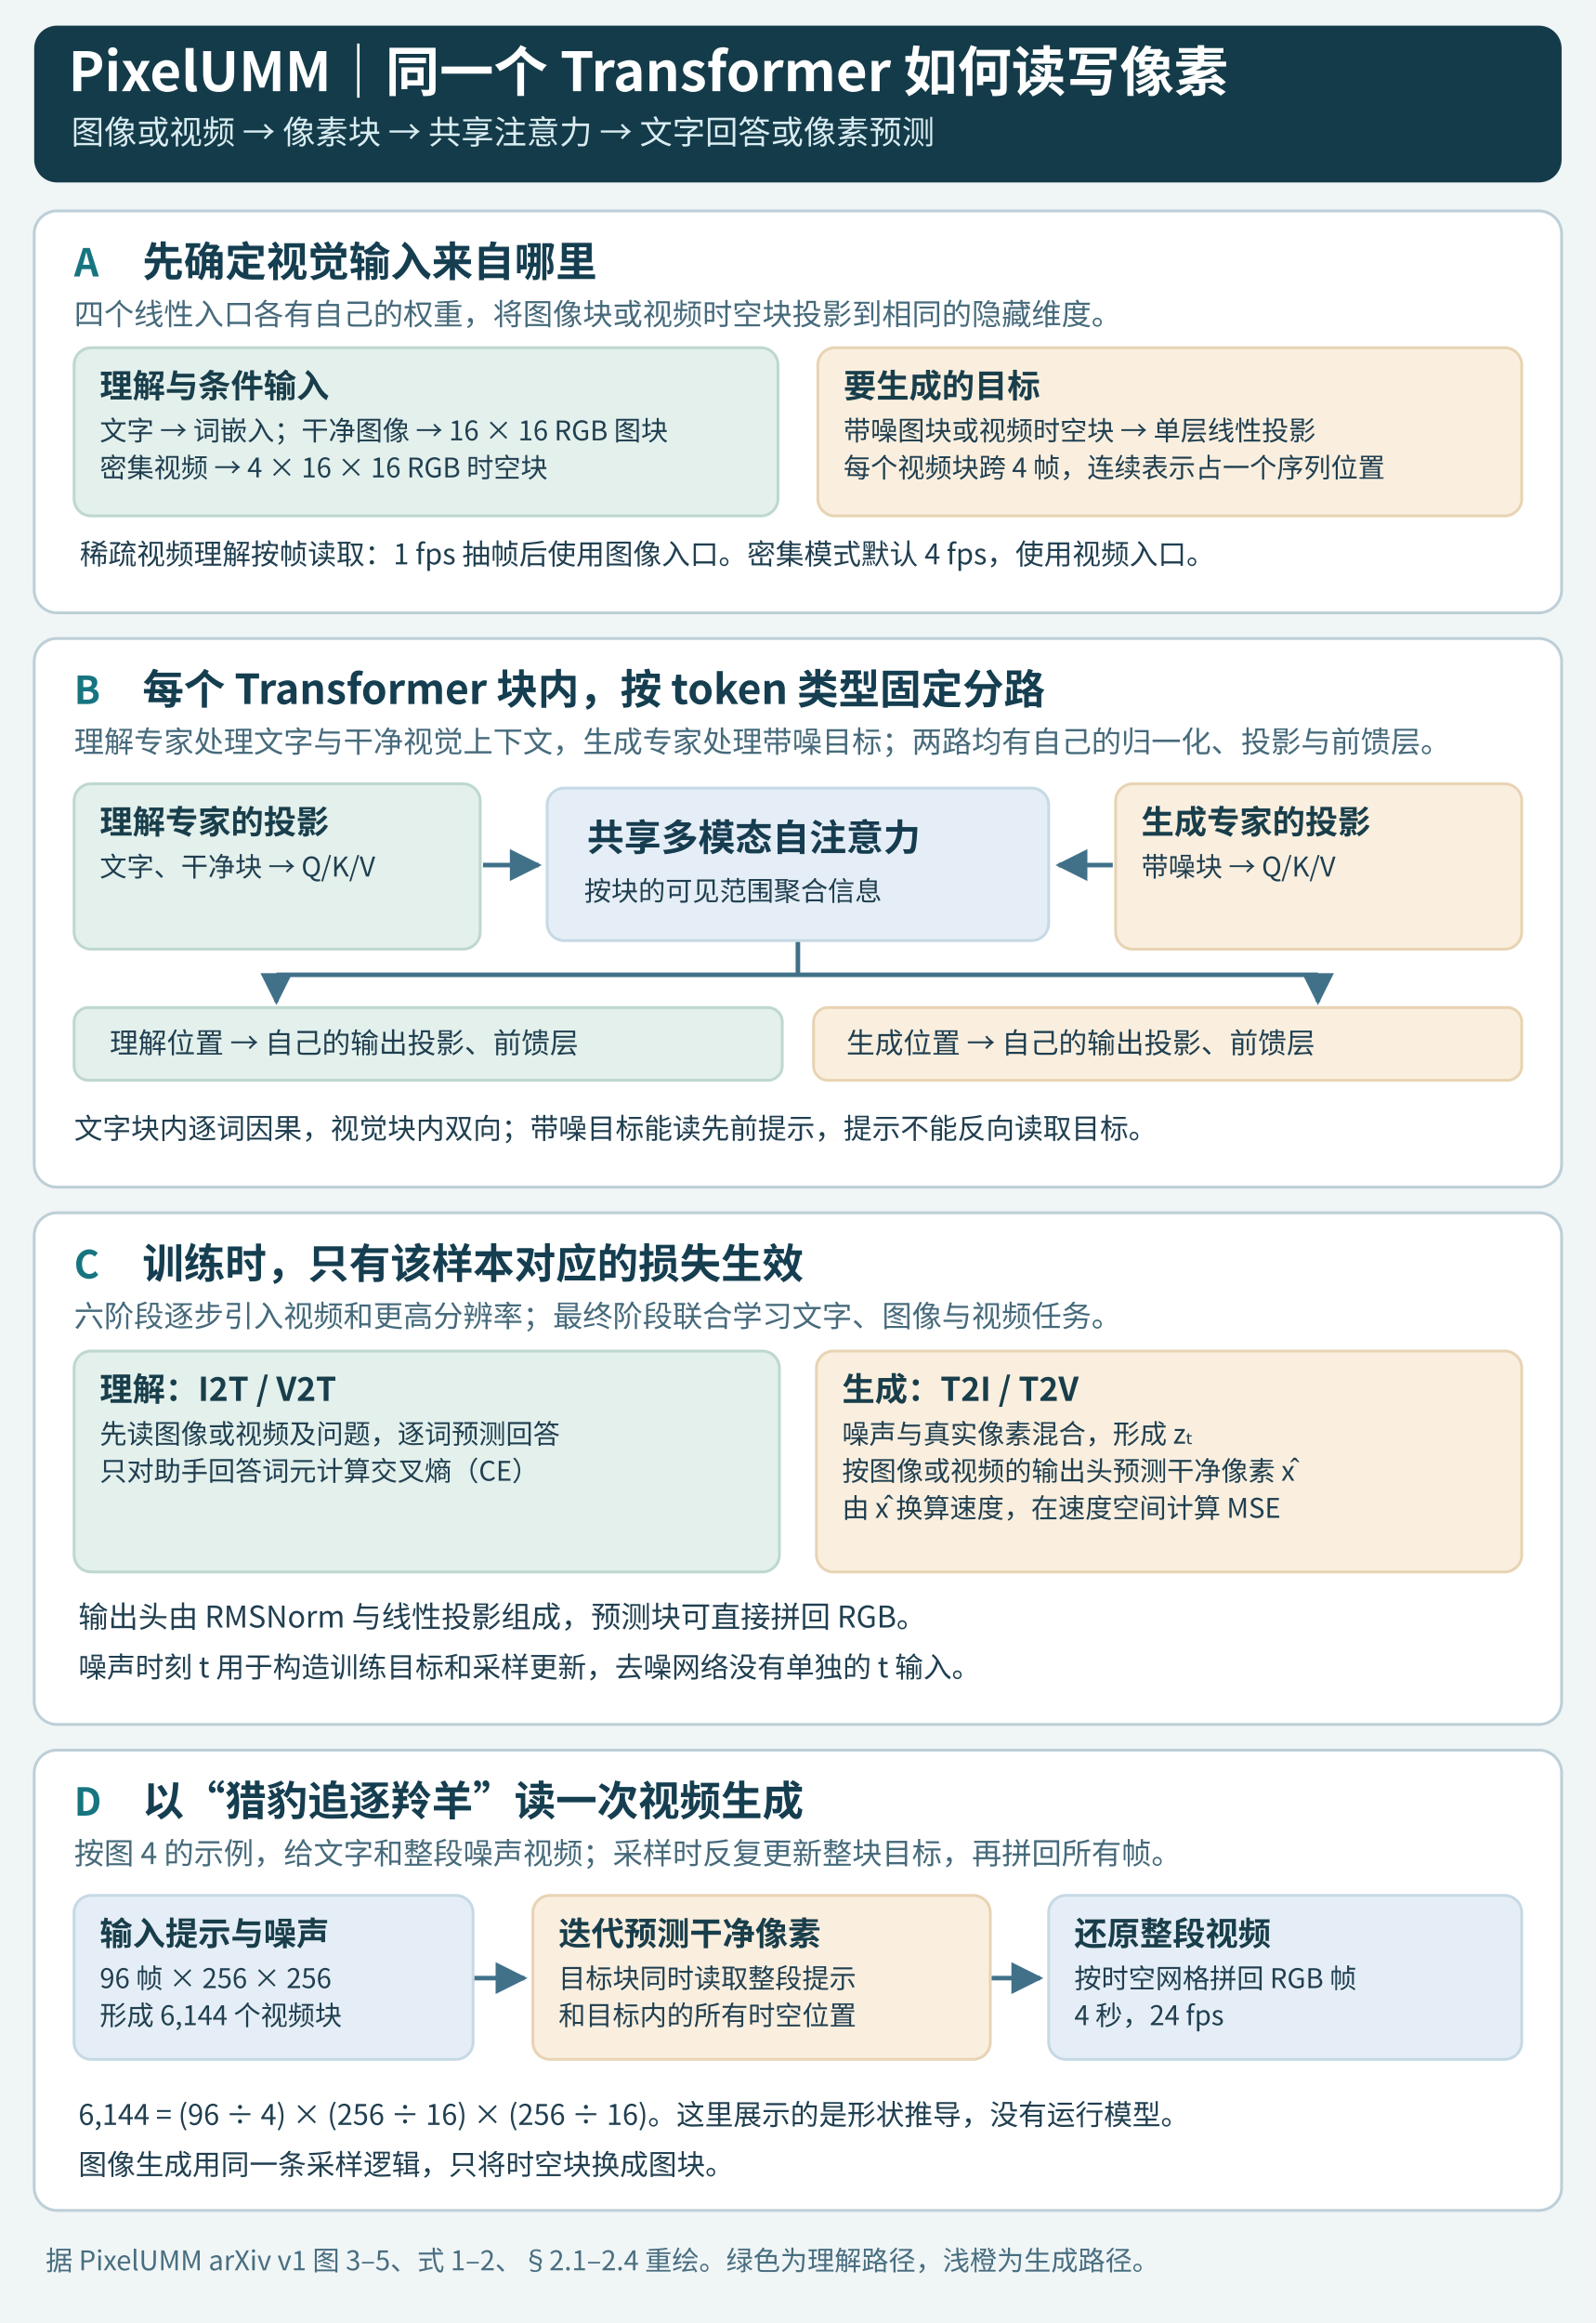
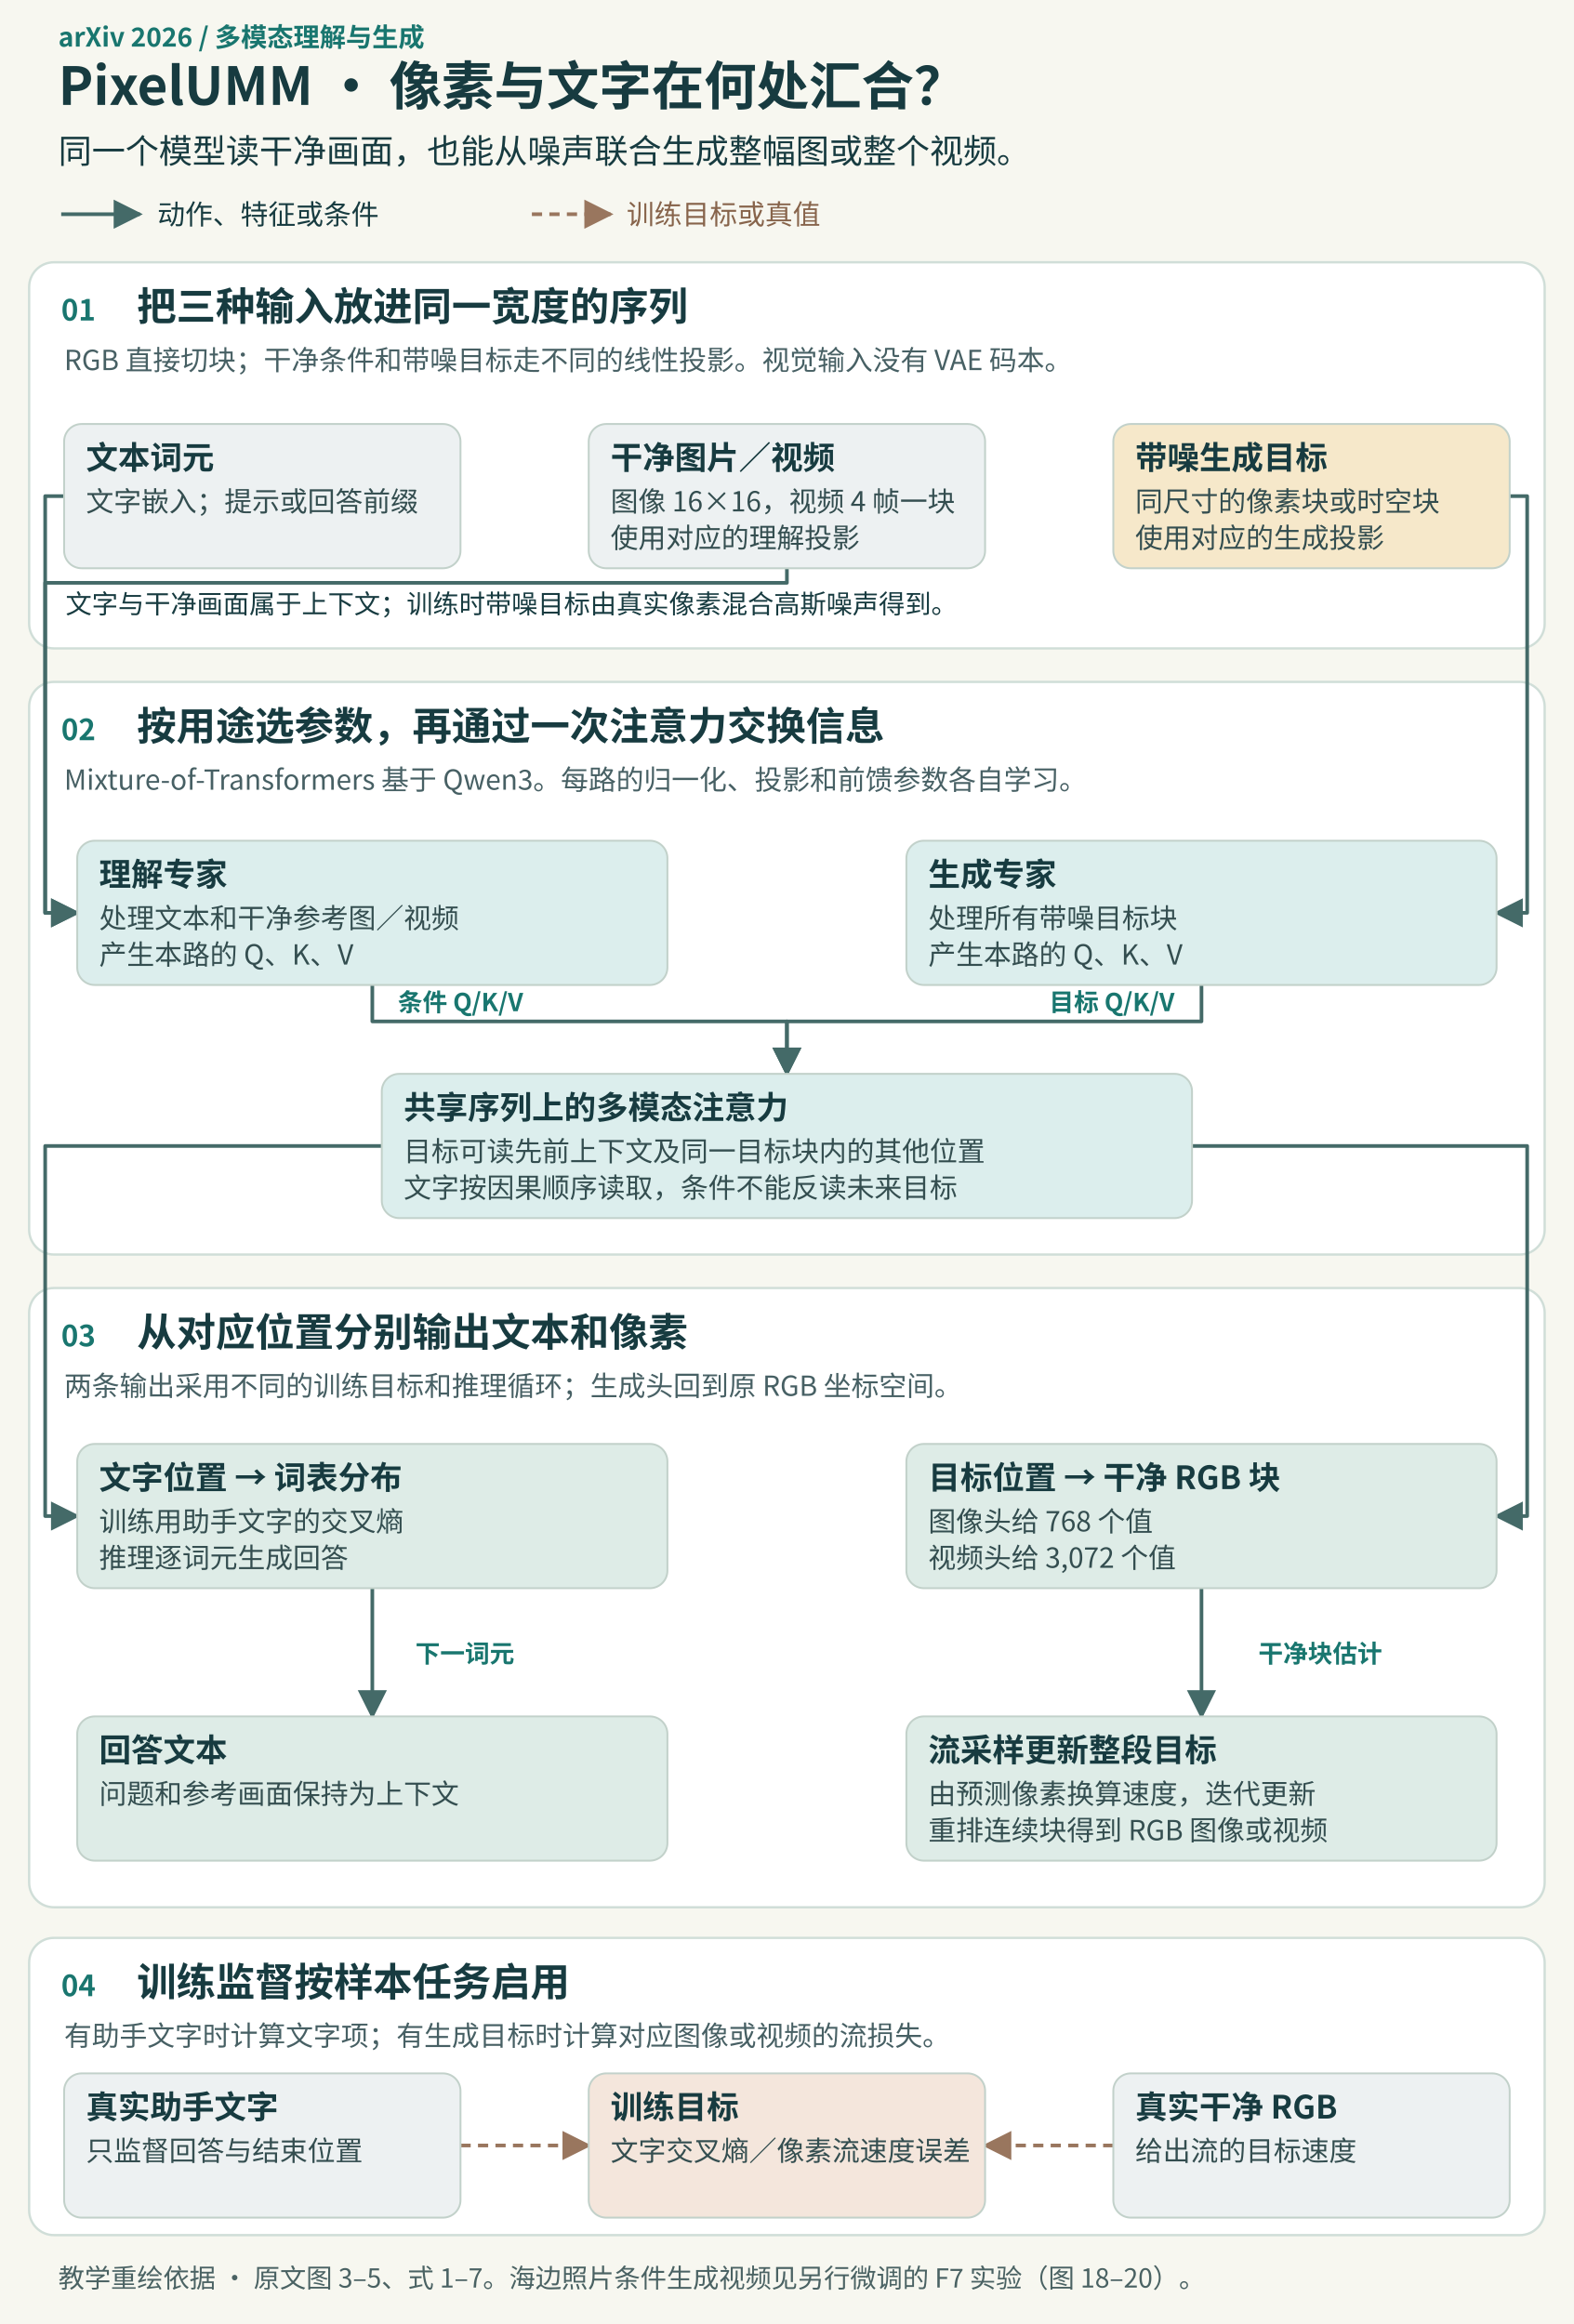
- <svg xmlns="http://www.w3.org/2000/svg" width="1120" height="1630" viewBox="0 0 1120 1630" role="img" aria-labelledby="title desc">
+ <svg xmlns="http://www.w3.org/2000/svg" width="1080" height="1595" viewBox="0 0 1080 1595" role="img" aria-labelledby="title desc">
  <defs>
-     <marker id="arrow" viewBox="0 0 10 10" markerWidth="7" markerHeight="7" refX="9" refY="5" orient="auto-start-reverse">
-       <path d="M0 0 L10 5 L0 10 z" fill="#417189" />
+     <marker id="a" markerWidth="8" markerHeight="8" refX="7.2" refY="4" orient="auto">
+       <path d="M0 0 8 4 0 8Z" fill="#446a68" />
+     </marker>
+     <marker id="b" markerWidth="8" markerHeight="8" refX="7.2" refY="4" orient="auto">
+       <path d="M0 0 8 4 0 8Z" fill="#99765e" />
    </marker>
  </defs>
-   <g font-family="Microsoft YaHei, Noto Sans CJK SC, sans-serif">
-     <rect x="0" y="0" width="1120" height="1630" rx="0" fill="#f0f5f6" stroke="none" stroke-width="2" />
-     <rect x="24" y="18" width="1072" height="110" rx="16" fill="#143b49" stroke="none" stroke-width="2" />
-     <text x="48" y="64" font-size="38" fill="#fff" font-weight="700">PixelUMM｜同一个 Transformer 如何读写像素</text>
-     <text x="50" y="101" font-size="23" fill="#d9edf2">图像或视频 → 像素块 → 共享注意力 → 文字回答或像素预测</text>
-     <rect x="24" y="148" width="1072" height="282" rx="16" fill="#ffffff" stroke="#bdcfd7" stroke-width="2" />
-     <text x="52" y="194" font-size="27" fill="#167580" font-weight="700">A</text>
-     <text x="100" y="194" font-size="29" fill="#153e50" font-weight="700">先确定视觉输入来自哪里</text>
-     <text x="52" y="228" font-size="21" fill="#466a7b">四个线性入口各有自己的权重，将图像块或视频时空块投影到相同的隐藏维度。</text>
-     <rect x="52" y="244" width="494" height="118" rx="12" fill="#e3f0ec" stroke="#bed8cd" stroke-width="2" />
-     <text x="70" y="279" font-size="23" fill="#193e4b" font-weight="700">理解与条件输入</text>
-     <text x="70" y="309" font-size="19" fill="#203f50">文字 → 词嵌入；干净图像 → 16 × 16 RGB 图块</text>
-     <text x="70" y="335" font-size="19" fill="#203f50">密集视频 → 4 × 16 × 16 RGB 时空块</text>
-     <rect x="574" y="244" width="494" height="118" rx="12" fill="#faefdf" stroke="#e8d3b4" stroke-width="2" />
-     <text x="592" y="279" font-size="23" fill="#193e4b" font-weight="700">要生成的目标</text>
-     <text x="592" y="309" font-size="19" fill="#203f50">带噪图块或视频时空块 → 单层线性投影</text>
-     <text x="592" y="335" font-size="19" fill="#203f50">每个视频块跨 4 帧，连续表示占一个序列位置</text>
-     <text x="56" y="396" font-size="20" fill="#203f50">稀疏视频理解按帧读取：1 fps 抽帧后使用图像入口。密集模式默认 4 fps，使用视频入口。</text>
-     <rect x="24" y="448" width="1072" height="385" rx="16" fill="#ffffff" stroke="#bdcfd7" stroke-width="2" />
-     <text x="52" y="494" font-size="27" fill="#167580" font-weight="700">B</text>
-     <text x="100" y="494" font-size="29" fill="#153e50" font-weight="700">每个 Transformer 块内，按 token 类型固定分路</text>
-     <text x="52" y="528" font-size="21" fill="#466a7b">理解专家处理文字与干净视觉上下文，生成专家处理带噪目标；两路均有自己的归一化、投影与前馈层。</text>
-     <rect x="52" y="550" width="285" height="116" rx="12" fill="#e3f0ec" stroke="#bed8cd" stroke-width="2" />
-     <text x="70" y="585" font-size="23" fill="#193e4b" font-weight="700">理解专家的投影</text>
-     <text x="70" y="615" font-size="19" fill="#203f50">文字、干净块 → Q/K/V</text>
-     <rect x="783" y="550" width="285" height="116" rx="12" fill="#faefdf" stroke="#e8d3b4" stroke-width="2" />
-     <text x="801" y="585" font-size="23" fill="#193e4b" font-weight="700">生成专家的投影</text>
-     <text x="801" y="615" font-size="19" fill="#203f50">带噪块 → Q/K/V</text>
-     <rect x="384" y="553" width="352" height="107" rx="12" fill="#e5eef6" stroke="#c6d9e5" stroke-width="2" />
-     <text x="412" y="597" font-size="26" fill="#163c50" font-weight="700">共享多模态自注意力</text>
-     <text x="410" y="632" font-size="19" fill="#203f50">按块的可见范围聚合信息</text>
-     <path d="M339 607H378" fill="none" stroke="#417189" stroke-width="3.2" marker-end="url(#arrow)" />
-     <path d="M781 607H743" fill="none" stroke="#417189" stroke-width="3.2" marker-end="url(#arrow)" />
-     <path d="M560 661V684" fill="none" stroke="#417189" stroke-width="3.2" />
-     <path d="M194 684H925" fill="none" stroke="#417189" stroke-width="3.2" />
-     <path d="M194 684V703" fill="none" stroke="#417189" stroke-width="3.2" marker-end="url(#arrow)" />
-     <path d="M925 684V703" fill="none" stroke="#417189" stroke-width="3.2" marker-end="url(#arrow)" />
-     <rect x="52" y="707" width="497" height="51" rx="10" fill="#e3f0ec" stroke="#bed8cd" stroke-width="2" />
-     <rect x="571" y="707" width="497" height="51" rx="10" fill="#faefdf" stroke="#e8d3b4" stroke-width="2" />
-     <text x="77" y="739" font-size="20" fill="#203f50">理解位置 → 自己的输出投影、前馈层</text>
-     <text x="594" y="739" font-size="20" fill="#203f50">生成位置 → 自己的输出投影、前馈层</text>
-     <text x="52" y="799" font-size="20" fill="#203f50">文字块内逐词因果，视觉块内双向；带噪目标能读先前提示，提示不能反向读取目标。</text>
-     <rect x="24" y="851" width="1072" height="359" rx="16" fill="#ffffff" stroke="#bdcfd7" stroke-width="2" />
-     <text x="52" y="897" font-size="27" fill="#167580" font-weight="700">C</text>
-     <text x="100" y="897" font-size="29" fill="#153e50" font-weight="700">训练时，只有该样本对应的损失生效</text>
-     <text x="52" y="931" font-size="21" fill="#466a7b">六阶段逐步引入视频和更高分辨率；最终阶段联合学习文字、图像与视频任务。</text>
-     <rect x="52" y="948" width="495" height="155" rx="12" fill="#e3f0ec" stroke="#bed8cd" stroke-width="2" />
-     <text x="70" y="983" font-size="23" fill="#193e4b" font-weight="700">理解：I2T / V2T</text>
-     <text x="70" y="1013" font-size="19" fill="#203f50">先读图像或视频及问题，逐词预测回答</text>
-     <text x="70" y="1039" font-size="19" fill="#203f50">只对助手回答词元计算交叉熵（CE）</text>
-     <rect x="573" y="948" width="495" height="155" rx="12" fill="#faefdf" stroke="#e8d3b4" stroke-width="2" />
-     <text x="591" y="983" font-size="23" fill="#193e4b" font-weight="700">生成：T2I / T2V</text>
-     <text x="591" y="1013" font-size="19" fill="#203f50">噪声与真实像素混合，形成 zₜ</text>
-     <text x="591" y="1039" font-size="19" fill="#203f50">按图像或视频的输出头预测干净像素 x̂</text>
-     <text x="591" y="1065" font-size="19" fill="#203f50">由 x̂ 换算速度，在速度空间计算 MSE</text>
-     <text x="55" y="1142" font-size="21" fill="#203f50">输出头由 RMSNorm 与线性投影组成，预测块可直接拼回 RGB。</text>
-     <text x="55" y="1177" font-size="20" fill="#203f50">噪声时刻 t 用于构造训练目标和采样更新，去噪网络没有单独的 t 输入。</text>
-     <rect x="24" y="1228" width="1072" height="323" rx="16" fill="#ffffff" stroke="#bdcfd7" stroke-width="2" />
-     <text x="52" y="1274" font-size="27" fill="#167580" font-weight="700">D</text>
-     <text x="100" y="1274" font-size="29" fill="#153e50" font-weight="700">以“猎豹追逐羚羊”读一次视频生成</text>
-     <text x="52" y="1308" font-size="21" fill="#466a7b">按图 4 的示例，给文字和整段噪声视频；采样时反复更新整块目标，再拼回所有帧。</text>
-     <rect x="52" y="1330" width="280" height="115" rx="12" fill="#e5eef6" stroke="#c6d9e5" stroke-width="2" />
-     <text x="70" y="1365" font-size="23" fill="#193e4b" font-weight="700">输入提示与噪声</text>
-     <text x="70" y="1395" font-size="19" fill="#203f50">96 帧 × 256 × 256</text>
-     <text x="70" y="1421" font-size="19" fill="#203f50">形成 6,144 个视频块</text>
-     <rect x="374" y="1330" width="321" height="115" rx="12" fill="#faefdf" stroke="#e8d3b4" stroke-width="2" />
-     <text x="392" y="1365" font-size="23" fill="#193e4b" font-weight="700">迭代预测干净像素</text>
-     <text x="392" y="1395" font-size="19" fill="#203f50">目标块同时读取整段提示</text>
-     <text x="392" y="1421" font-size="19" fill="#203f50">和目标内的所有时空位置</text>
-     <rect x="736" y="1330" width="332" height="115" rx="12" fill="#e5eef6" stroke="#c6d9e5" stroke-width="2" />
-     <text x="754" y="1365" font-size="23" fill="#193e4b" font-weight="700">还原整段视频</text>
-     <text x="754" y="1395" font-size="19" fill="#203f50">按时空网格拼回 RGB 帧</text>
-     <text x="754" y="1421" font-size="19" fill="#203f50">4 秒，24 fps</text>
-     <path d="M333 1388H368" fill="none" stroke="#417189" stroke-width="3.2" marker-end="url(#arrow)" />
-     <path d="M696 1388H730" fill="none" stroke="#417189" stroke-width="3.2" marker-end="url(#arrow)" />
-     <text x="55" y="1491" font-size="20" fill="#203f50">6,144 = (96 ÷ 4) × (256 ÷ 16) × (256 ÷ 16)。这里展示的是形状推导，没有运行模型。</text>
-     <text x="55" y="1526" font-size="20" fill="#203f50">图像生成用同一条采样逻辑，只将时空块换成图块。</text>
-     <text x="32" y="1593" font-size="19" fill="#486e80">据 PixelUMM arXiv v1 图 3–5、式 1–2、§2.1–2.4 重绘。绿色为理解路径，浅橙为生成路径。</text>
-   </g>
+   <style>text{font-family:"Microsoft YaHei","Noto Sans CJK SC",Arial,sans-serif}.e{fill:none;stroke:#446a68;stroke-width:2.5;stroke-linejoin:round;marker-end:url(#a)}.d{stroke:#99765e;stroke-dasharray:7 5;marker-end:url(#b)}.edge-label{font-size:17px;font-weight:600;paint-order:stroke;stroke:white;stroke-width:5;stroke-linejoin:round}</style>
+   <rect width="1080" height="1595" fill="#f7f7f0" />
+   <rect x="20" y="180" width="1040" height="265" rx="17" fill="#fff" stroke="#d0ded8" stroke-width="1.6" />
+   <rect x="20" y="468" width="1040" height="393" rx="17" fill="#fff" stroke="#d0ded8" stroke-width="1.6" />
+   <rect x="20" y="884" width="1040" height="425" rx="17" fill="#fff" stroke="#d0ded8" stroke-width="1.6" />
+   <rect x="20" y="1330" width="1040" height="204" rx="17" fill="#fff" stroke="#d0ded8" stroke-width="1.6" />
+   <path d="M42 147H96" class="e" />
+   <path d="M365 147H419" class="e d" />
+   <path d="M255.5 676 L255.5 701 L540 701 L540 737" class="e" />
+   <path d="M824.5 676 L824.5 701 L540 701 L540 737" class="e" />
+   <path d="M44 340.5 L31 340.5 L31 626.5 L53 626.5" class="e" />
+   <path d="M540 390 L540 400 L31 400 L31 626.5 L53 626.5" class="e" />
+   <path d="M1036 340.5 L1048 340.5 L1048 626.5 L1027 626.5" class="e" />
+   <path d="M255.5 1090 L255.5 1178" class="e" />
+   <path d="M824.5 1090 L824.5 1178" class="e" />
+   <path d="M262 786.5 L31 786.5 L31 1040.5 L53 1040.5" class="e" />
+   <path d="M818 786.5 L1048 786.5 L1048 1040.5 L1027 1040.5" class="e" />
+   <path d="M316 1472.5 L404 1472.5" class="e d" />
+   <path d="M764 1472.5 L676 1472.5" class="e d" />
+   <text x="40" y="72" fill="#173b40" font-size="36" font-weight="700" text-anchor="start">PixelUMM · 像素与文字在何处汇合？</text>
+   <text x="40" y="112" fill="#173b40" font-size="23" font-weight="400" text-anchor="start">同一个模型读干净画面，也能从噪声联合生成整幅图或整个视频。</text>
+   <text x="40" y="32" fill="#19766f" font-size="18" font-weight="700" text-anchor="start">arXiv 2026   /   多模态理解与生成</text>
+   <text x="108" y="154" fill="#173b40" font-size="19" font-weight="400" text-anchor="start">动作、特征或条件</text>
+   <text x="430" y="154" fill="#87644b" font-size="19" font-weight="400" text-anchor="start">训练目标或真值</text>
+   <text x="42" y="220" fill="#19766f" font-size="20" font-weight="700" text-anchor="start">01</text>
+   <text x="94" y="220" fill="#173b40" font-size="27" font-weight="700" text-anchor="start">把三种输入放进同一宽度的序列</text>
+   <text x="44" y="254" fill="#476064" font-size="19" font-weight="400" text-anchor="start">RGB 直接切块；干净条件和带噪目标走不同的线性投影。视觉输入没有 VAE 码本。</text>
+   <rect data-node="text" x="44" y="291" width="272" height="99" rx="12" fill="#edf1f2" stroke="#c2d1ca" stroke-width="1.3" />
+   <text x="59" y="322" fill="#173b40" font-size="22" font-weight="700" text-anchor="start">文本词元</text>
+   <text x="59" y="351" fill="#344e50" font-size="19" font-weight="400" text-anchor="start">文字嵌入；提示或回答前缀</text>
+   <rect data-node="vis" x="404" y="291" width="272" height="99" rx="12" fill="#edf1f2" stroke="#c2d1ca" stroke-width="1.3" />
+   <text x="419" y="322" fill="#173b40" font-size="22" font-weight="700" text-anchor="start">干净图片／视频</text>
+   <text x="419" y="351" fill="#344e50" font-size="19" font-weight="400" text-anchor="start">图像 16×16，视频 4 帧一块</text>
+   <text x="419" y="376" fill="#344e50" font-size="19" font-weight="400" text-anchor="start">使用对应的理解投影</text>
+   <rect data-node="noisy" x="764" y="291" width="272" height="99" rx="12" fill="#f6e8ca" stroke="#c2d1ca" stroke-width="1.3" />
+   <text x="779" y="322" fill="#173b40" font-size="22" font-weight="700" text-anchor="start">带噪生成目标</text>
+   <text x="779" y="351" fill="#344e50" font-size="19" font-weight="400" text-anchor="start">同尺寸的像素块或时空块</text>
+   <text x="779" y="376" fill="#344e50" font-size="19" font-weight="400" text-anchor="start">使用对应的生成投影</text>
+   <text x="45" y="421" fill="#173b40" font-size="18" font-weight="400" text-anchor="start">文字与干净画面属于上下文；训练时带噪目标由真实像素混合高斯噪声得到。</text>
+   <text x="42" y="508" fill="#19766f" font-size="20" font-weight="700" text-anchor="start">02</text>
+   <text x="94" y="508" fill="#173b40" font-size="27" font-weight="700" text-anchor="start">按用途选参数，再通过一次注意力交换信息</text>
+   <text x="44" y="542" fill="#476064" font-size="19" font-weight="400" text-anchor="start">Mixture-of-Transformers 基于 Qwen3。每路的归一化、投影和前馈参数各自学习。</text>
+   <rect data-node="under" x="53" y="577" width="405" height="99" rx="12" fill="#dceeed" stroke="#c2d1ca" stroke-width="1.3" />
+   <text x="68" y="608" fill="#173b40" font-size="22" font-weight="700" text-anchor="start">理解专家</text>
+   <text x="68" y="637" fill="#344e50" font-size="19" font-weight="400" text-anchor="start">处理文本和干净参考图／视频</text>
+   <text x="68" y="662" fill="#344e50" font-size="19" font-weight="400" text-anchor="start">产生本路的 Q、K、V</text>
+   <rect data-node="gen" x="622" y="577" width="405" height="99" rx="12" fill="#dceeed" stroke="#c2d1ca" stroke-width="1.3" />
+   <text x="637" y="608" fill="#173b40" font-size="22" font-weight="700" text-anchor="start">生成专家</text>
+   <text x="637" y="637" fill="#344e50" font-size="19" font-weight="400" text-anchor="start">处理所有带噪目标块</text>
+   <text x="637" y="662" fill="#344e50" font-size="19" font-weight="400" text-anchor="start">产生本路的 Q、K、V</text>
+   <rect data-node="shared" x="262" y="737" width="556" height="99" rx="12" fill="#dceeed" stroke="#c2d1ca" stroke-width="1.3" />
+   <text x="277" y="768" fill="#173b40" font-size="22" font-weight="700" text-anchor="start">共享序列上的多模态注意力</text>
+   <text x="277" y="797" fill="#344e50" font-size="19" font-weight="400" text-anchor="start">目标可读先前上下文及同一目标块内的其他位置</text>
+   <text x="277" y="822" fill="#344e50" font-size="19" font-weight="400" text-anchor="start">文字按因果顺序读取，条件不能反读未来目标</text>
+   <text x="316" y="694" text-anchor="middle" class="edge-label" fill="#19766f">条件 Q/K/V</text>
+   <text x="763" y="694" text-anchor="middle" class="edge-label" fill="#19766f">目标 Q/K/V</text>
+   <text x="42" y="924" fill="#19766f" font-size="20" font-weight="700" text-anchor="start">03</text>
+   <text x="94" y="924" fill="#173b40" font-size="27" font-weight="700" text-anchor="start">从对应位置分别输出文本和像素</text>
+   <text x="44" y="958" fill="#476064" font-size="19" font-weight="400" text-anchor="start">两条输出采用不同的训练目标和推理循环；生成头回到原 RGB 坐标空间。</text>
+   <rect data-node="tl" x="53" y="991" width="405" height="99" rx="12" fill="#deece7" stroke="#c2d1ca" stroke-width="1.3" />
+   <text x="68" y="1022" fill="#173b40" font-size="22" font-weight="700" text-anchor="start">文字位置 → 词表分布</text>
+   <text x="68" y="1051" fill="#344e50" font-size="19" font-weight="400" text-anchor="start">训练用助手文字的交叉熵</text>
+   <text x="68" y="1076" fill="#344e50" font-size="19" font-weight="400" text-anchor="start">推理逐词元生成回答</text>
+   <rect data-node="px" x="622" y="991" width="405" height="99" rx="12" fill="#deece7" stroke="#c2d1ca" stroke-width="1.3" />
+   <text x="637" y="1022" fill="#173b40" font-size="22" font-weight="700" text-anchor="start">目标位置 → 干净 RGB 块</text>
+   <text x="637" y="1051" fill="#344e50" font-size="19" font-weight="400" text-anchor="start">图像头给 768 个值</text>
+   <text x="637" y="1076" fill="#344e50" font-size="19" font-weight="400" text-anchor="start">视频头给 3,072 个值</text>
+   <rect data-node="answer" x="53" y="1178" width="405" height="99" rx="12" fill="#deece7" stroke="#c2d1ca" stroke-width="1.3" />
+   <text x="68" y="1209" fill="#173b40" font-size="22" font-weight="700" text-anchor="start">回答文本</text>
+   <text x="68" y="1238" fill="#344e50" font-size="19" font-weight="400" text-anchor="start">问题和参考画面保持为上下文</text>
+   <rect data-node="flow" x="622" y="1178" width="405" height="99" rx="12" fill="#deece7" stroke="#c2d1ca" stroke-width="1.3" />
+   <text x="637" y="1209" fill="#173b40" font-size="22" font-weight="700" text-anchor="start">流采样更新整段目标</text>
+   <text x="637" y="1238" fill="#344e50" font-size="19" font-weight="400" text-anchor="start">由预测像素换算速度，迭代更新</text>
+   <text x="637" y="1263" fill="#344e50" font-size="19" font-weight="400" text-anchor="start">重排连续块得到 RGB 图像或视频</text>
+   <text x="319" y="1141" text-anchor="middle" class="edge-label" fill="#19766f">下一词元</text>
+   <text x="906" y="1141" text-anchor="middle" class="edge-label" fill="#19766f">干净块估计</text>
+   <text x="42" y="1370" fill="#19766f" font-size="20" font-weight="700" text-anchor="start">04</text>
+   <text x="94" y="1370" fill="#173b40" font-size="27" font-weight="700" text-anchor="start">训练监督按样本任务启用</text>
+   <text x="44" y="1404" fill="#476064" font-size="19" font-weight="400" text-anchor="start">有助手文字时计算文字项；有生成目标时计算对应图像或视频的流损失。</text>
+   <rect data-node="aw" x="44" y="1423" width="272" height="99" rx="12" fill="#edf1f2" stroke="#c2d1ca" stroke-width="1.3" />
+   <text x="59" y="1454" fill="#173b40" font-size="22" font-weight="700" text-anchor="start">真实助手文字</text>
+   <text x="59" y="1483" fill="#344e50" font-size="19" font-weight="400" text-anchor="start">只监督回答与结束位置</text>
+   <rect data-node="l" x="404" y="1423" width="272" height="99" rx="12" fill="#f4e6dc" stroke="#c2d1ca" stroke-width="1.3" />
+   <text x="419" y="1454" fill="#173b40" font-size="22" font-weight="700" text-anchor="start">训练目标</text>
+   <text x="419" y="1483" fill="#344e50" font-size="19" font-weight="400" text-anchor="start">文字交叉熵／像素流速度误差</text>
+   <rect data-node="rgb" x="764" y="1423" width="272" height="99" rx="12" fill="#edf1f2" stroke="#c2d1ca" stroke-width="1.3" />
+   <text x="779" y="1454" fill="#173b40" font-size="22" font-weight="700" text-anchor="start">真实干净 RGB</text>
+   <text x="779" y="1483" fill="#344e50" font-size="19" font-weight="400" text-anchor="start">给出流的目标速度</text>
+   <text x="40" y="1570" fill="#4a6263" font-size="18" font-weight="400" text-anchor="start">教学重绘依据 · 原文图 3–5、式 1–7。海边照片条件生成视频见另行微调的 F7 实验（图 18–20）。</text>
</svg>
